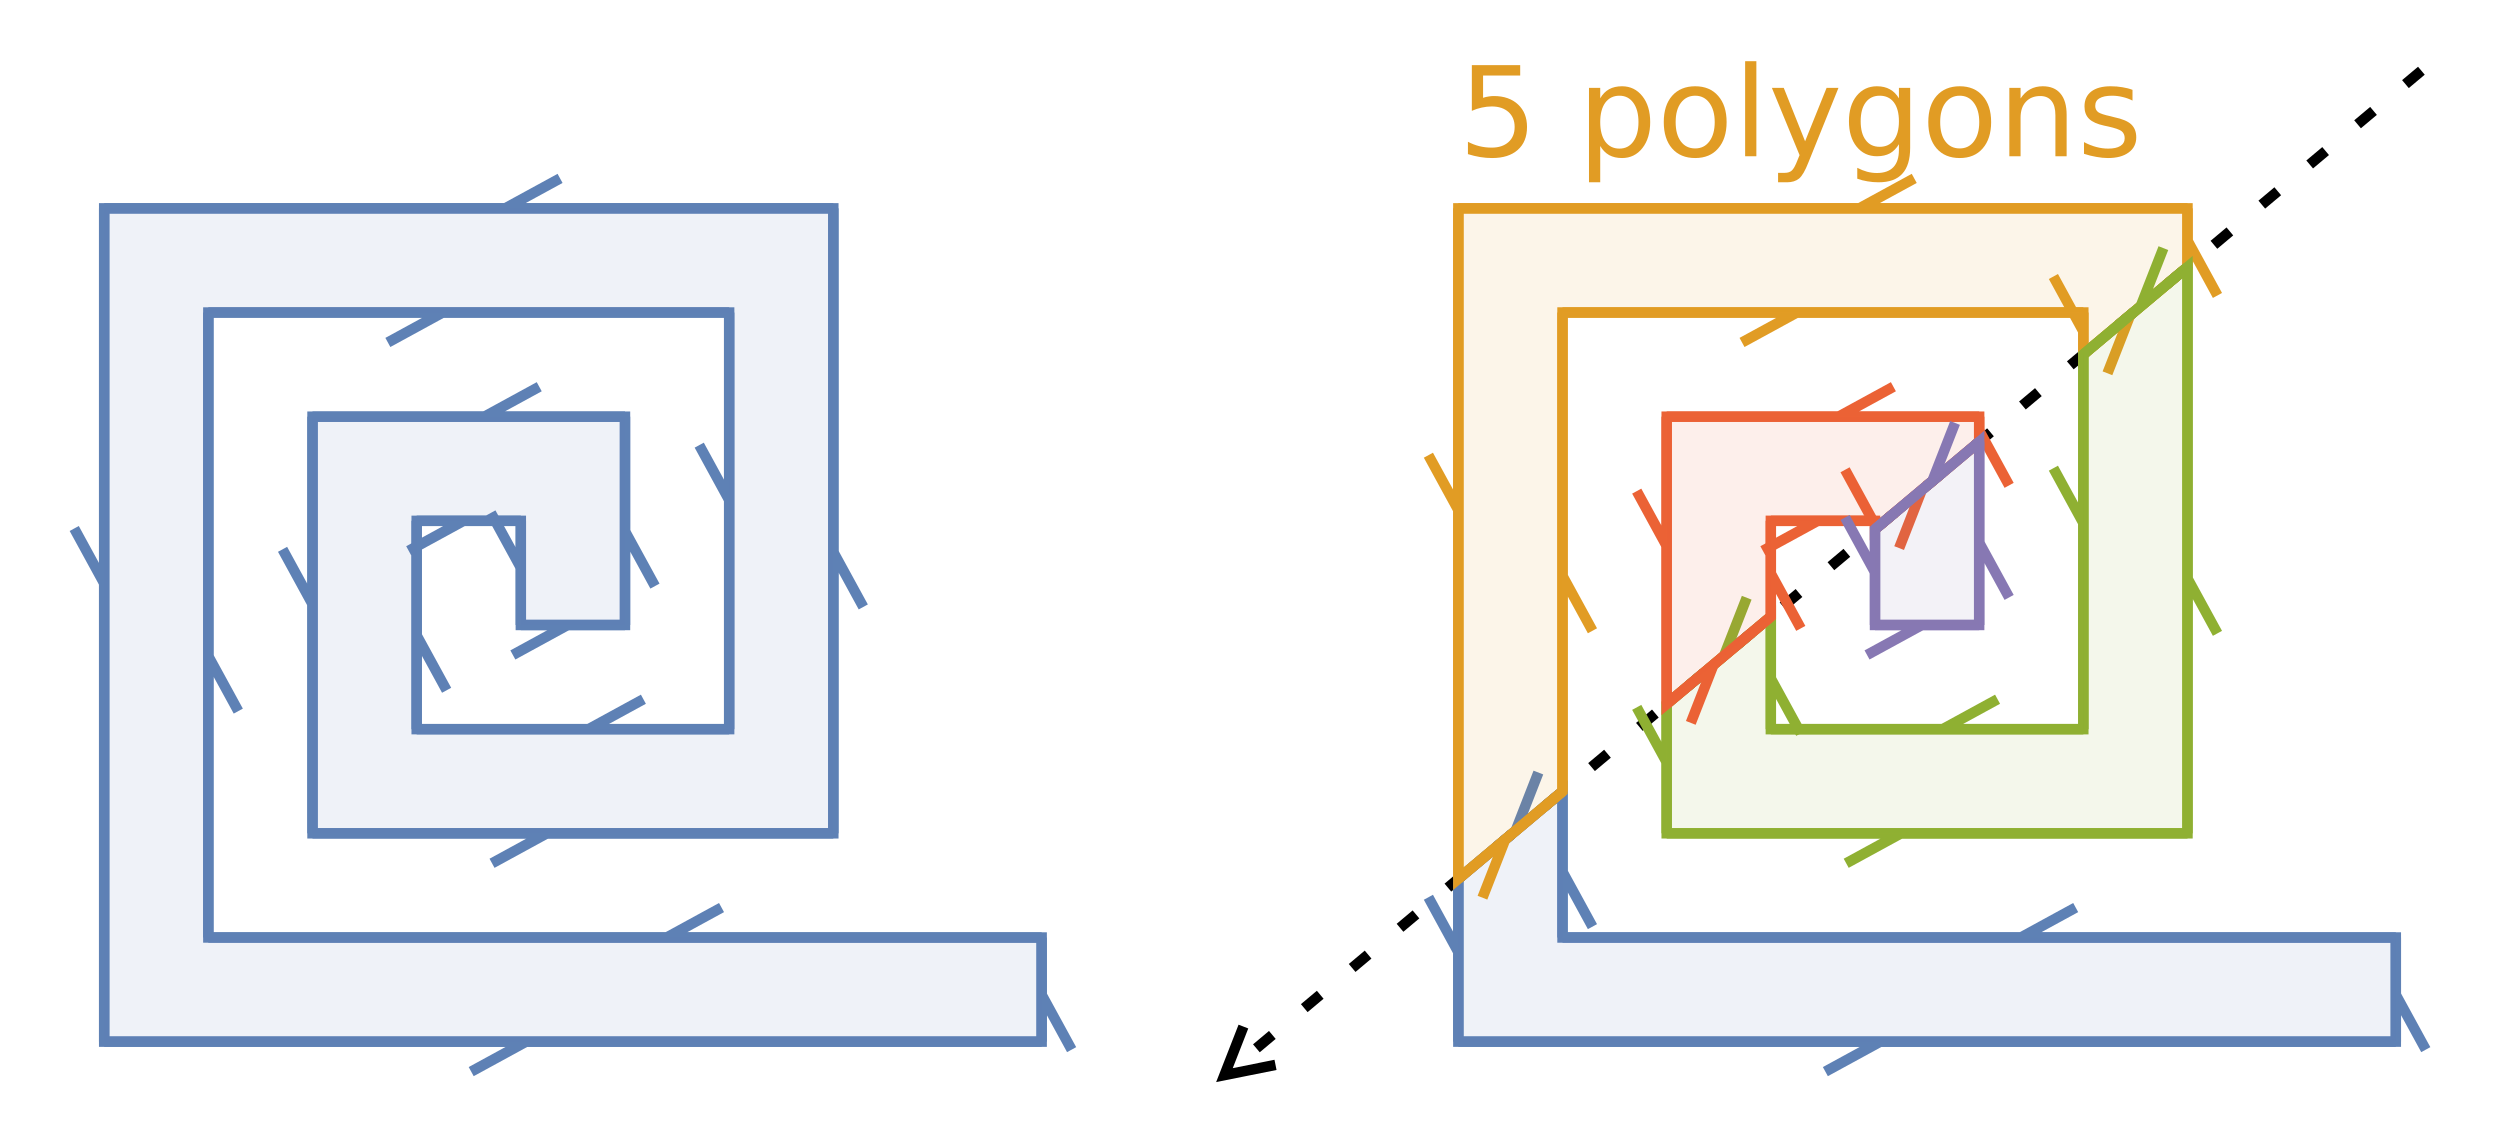
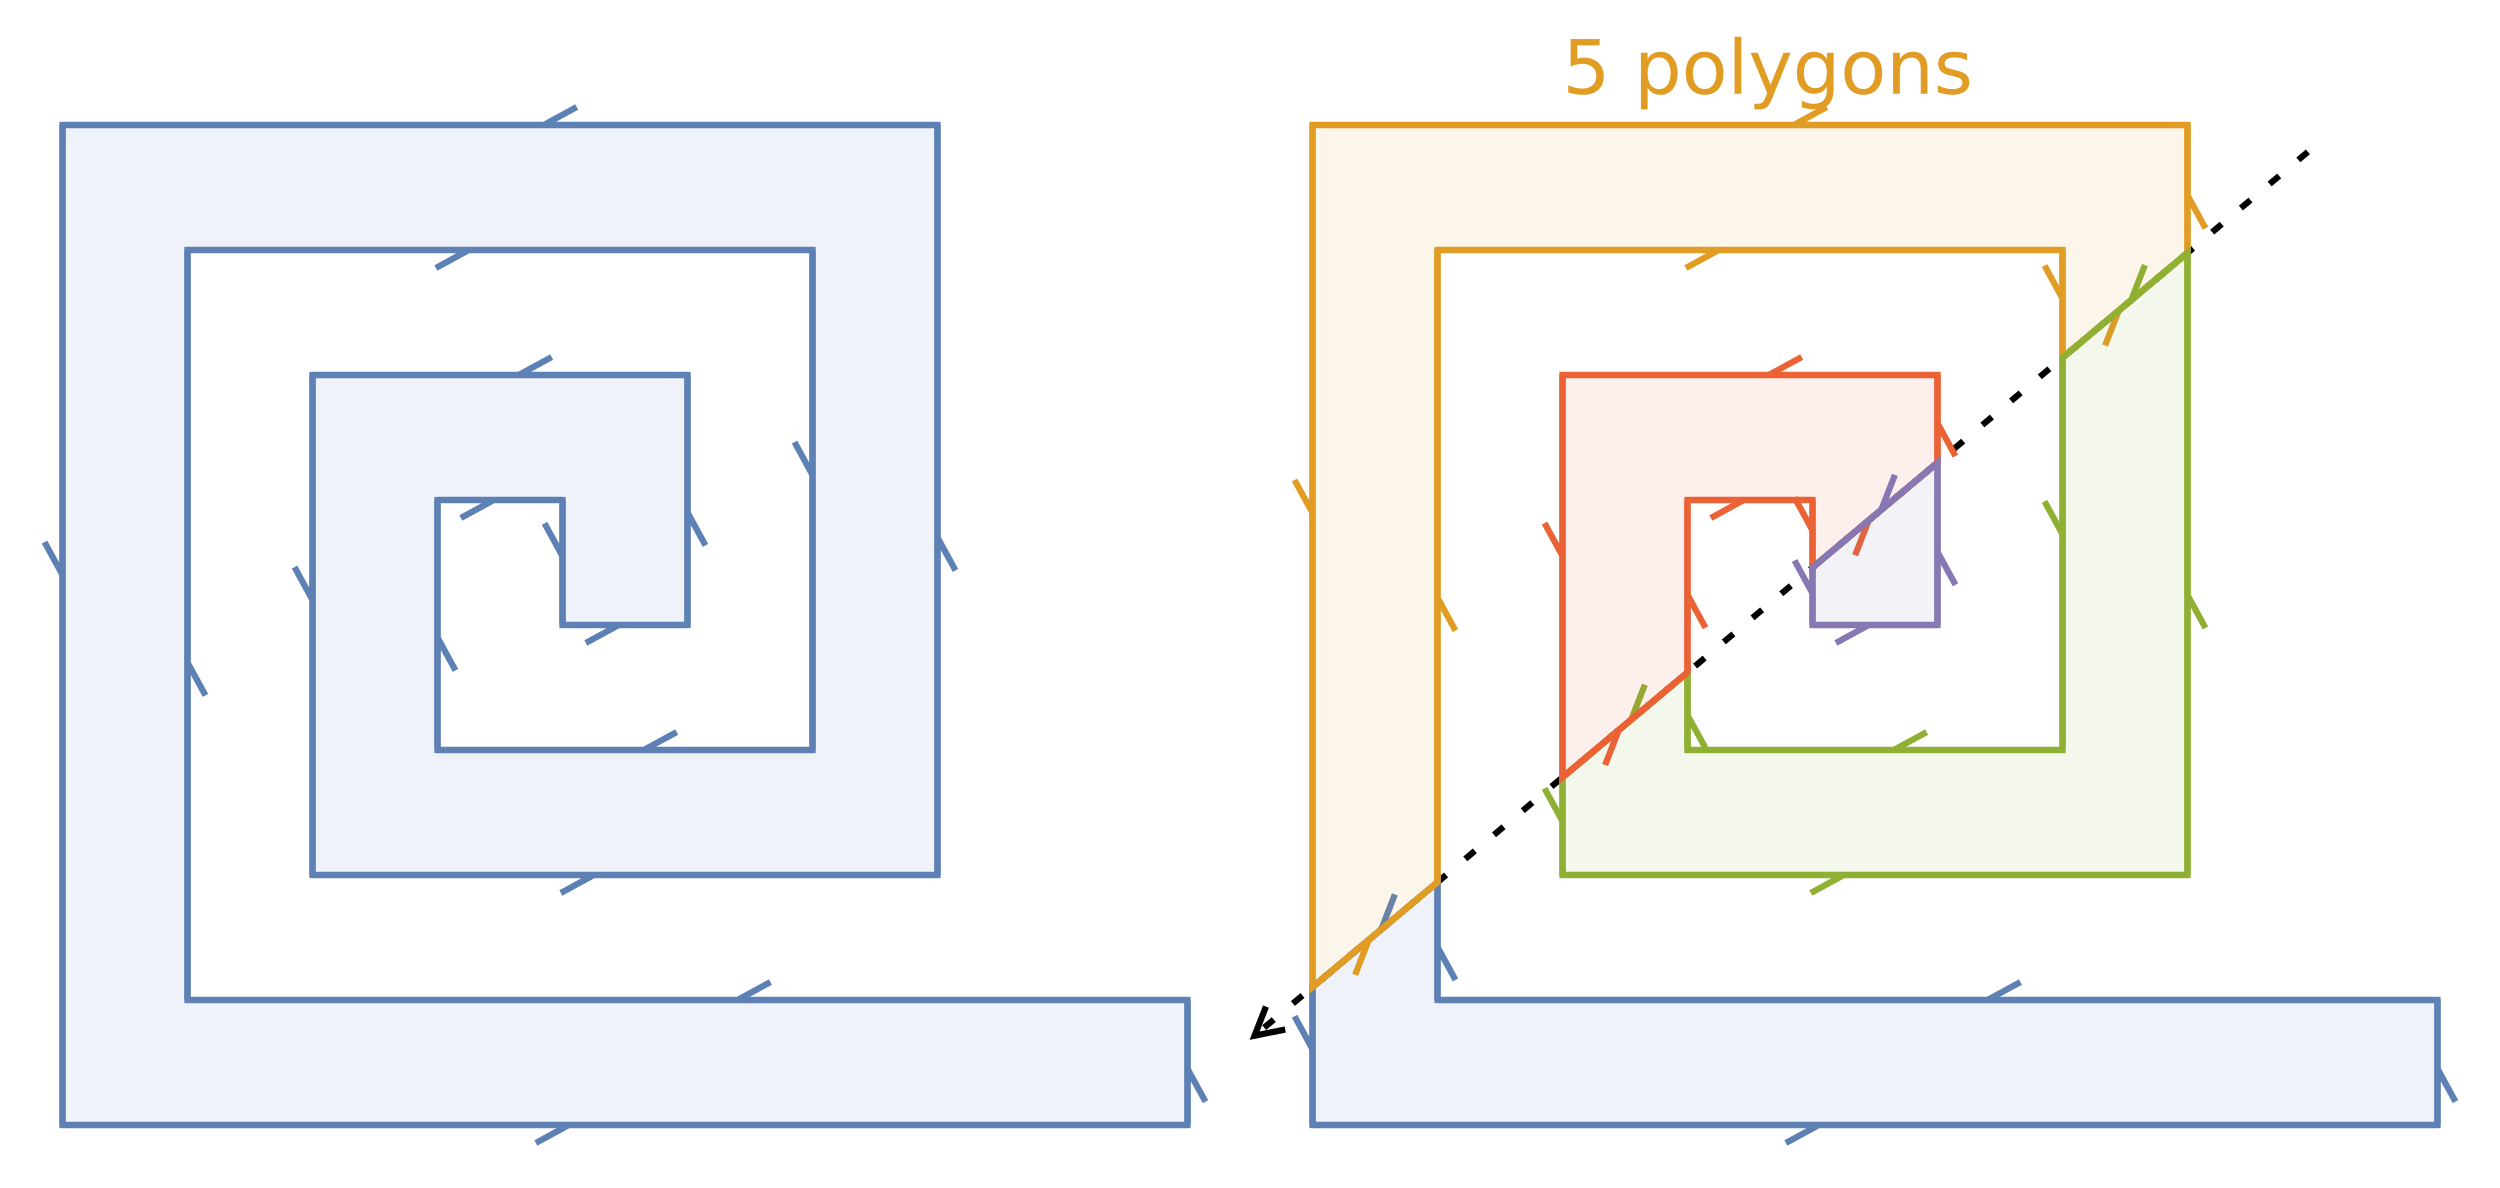
- <svg xmlns="http://www.w3.org/2000/svg" xmlns:xlink="http://www.w3.org/1999/xlink" width="240pt" height="110pt" viewBox="0 0 240 110" version="1.1">
+ <svg xmlns="http://www.w3.org/2000/svg" xmlns:xlink="http://www.w3.org/1999/xlink" width="400pt" height="190pt" viewBox="0 0 400 190" version="1.1">
  <defs>
    <g>
      <symbol overflow="visible" id="glyph0-0">
        <path style="stroke:none;" d="M 0.594 2.125 L 0.594 -8.469 L 6.594 -8.469 L 6.594 2.125 Z M 1.266 1.453 L 5.938 1.453 L 5.938 -7.781 L 1.266 -7.781 Z M 1.266 1.453 " />
      </symbol>
      <symbol overflow="visible" id="glyph0-1">
        <path style="stroke:none;" d="M 1.297 -8.75 L 5.938 -8.75 L 5.938 -7.75 L 2.375 -7.75 L 2.375 -5.609 C 2.551 -5.672 2.723 -5.711 2.891 -5.734 C 3.066 -5.766 3.238 -5.781 3.406 -5.781 C 4.383 -5.781 5.16 -5.508 5.734 -4.969 C 6.305 -4.438 6.594 -3.719 6.594 -2.812 C 6.594 -1.863 6.297 -1.129 5.703 -0.609 C 5.117 -0.086 4.297 0.172 3.234 0.172 C 2.859 0.172 2.477 0.141 2.094 0.078 C 1.719 0.016 1.328 -0.078 0.922 -0.203 L 0.922 -1.391 C 1.273 -1.203 1.641 -1.062 2.016 -0.969 C 2.391 -0.875 2.785 -0.828 3.203 -0.828 C 3.879 -0.828 4.414 -1.004 4.812 -1.359 C 5.207 -1.711 5.406 -2.195 5.406 -2.812 C 5.406 -3.414 5.207 -3.895 4.812 -4.25 C 4.414 -4.602 3.879 -4.781 3.203 -4.781 C 2.891 -4.781 2.57 -4.742 2.25 -4.672 C 1.938 -4.609 1.617 -4.504 1.297 -4.359 Z M 1.297 -8.75 " />
      </symbol>
      <symbol overflow="visible" id="glyph0-2">
        <path style="stroke:none;" d="" />
      </symbol>
      <symbol overflow="visible" id="glyph0-3">
        <path style="stroke:none;" d="M 2.172 -0.984 L 2.172 2.5 L 1.094 2.5 L 1.094 -6.562 L 2.172 -6.562 L 2.172 -5.562 C 2.398 -5.957 2.688 -6.25 3.031 -6.438 C 3.375 -6.625 3.785 -6.719 4.266 -6.719 C 5.066 -6.719 5.719 -6.398 6.219 -5.766 C 6.719 -5.141 6.969 -4.312 6.969 -3.281 C 6.969 -2.25 6.719 -1.414 6.219 -0.781 C 5.719 -0.145 5.066 0.172 4.266 0.172 C 3.785 0.172 3.375 0.078 3.031 -0.109 C 2.688 -0.305 2.398 -0.598 2.172 -0.984 Z M 5.844 -3.281 C 5.844 -4.07 5.676 -4.691 5.344 -5.141 C 5.02 -5.586 4.578 -5.812 4.016 -5.812 C 3.441 -5.812 2.988 -5.586 2.656 -5.141 C 2.332 -4.691 2.172 -4.07 2.172 -3.281 C 2.172 -2.488 2.332 -1.863 2.656 -1.406 C 2.988 -0.957 3.441 -0.734 4.016 -0.734 C 4.578 -0.734 5.02 -0.957 5.344 -1.406 C 5.676 -1.863 5.844 -2.488 5.844 -3.281 Z M 5.844 -3.281 " />
      </symbol>
      <symbol overflow="visible" id="glyph0-4">
        <path style="stroke:none;" d="M 3.672 -5.812 C 3.098 -5.812 2.641 -5.582 2.297 -5.125 C 1.961 -4.676 1.797 -4.062 1.797 -3.281 C 1.797 -2.488 1.961 -1.867 2.297 -1.422 C 2.629 -0.973 3.086 -0.75 3.672 -0.75 C 4.242 -0.75 4.695 -0.973 5.031 -1.422 C 5.375 -1.879 5.547 -2.5 5.547 -3.281 C 5.547 -4.051 5.375 -4.664 5.031 -5.125 C 4.695 -5.582 4.242 -5.812 3.672 -5.812 Z M 3.672 -6.719 C 4.609 -6.719 5.344 -6.41 5.875 -5.797 C 6.414 -5.191 6.688 -4.352 6.688 -3.281 C 6.688 -2.207 6.414 -1.363 5.875 -0.75 C 5.344 -0.133 4.609 0.172 3.672 0.172 C 2.734 0.172 1.992 -0.133 1.453 -0.75 C 0.922 -1.363 0.656 -2.207 0.656 -3.281 C 0.656 -4.352 0.922 -5.191 1.453 -5.797 C 1.992 -6.41 2.734 -6.719 3.672 -6.719 Z M 3.672 -6.719 " />
      </symbol>
      <symbol overflow="visible" id="glyph0-5">
        <path style="stroke:none;" d="M 1.125 -9.125 L 2.203 -9.125 L 2.203 0 L 1.125 0 Z M 1.125 -9.125 " />
      </symbol>
      <symbol overflow="visible" id="glyph0-6">
        <path style="stroke:none;" d="M 3.859 0.609 C 3.555 1.391 3.258 1.898 2.969 2.141 C 2.676 2.379 2.289 2.5 1.812 2.5 L 0.953 2.5 L 0.953 1.594 L 1.578 1.594 C 1.879 1.594 2.109 1.52 2.266 1.375 C 2.43 1.238 2.613 0.91 2.812 0.391 L 3.016 -0.109 L 0.359 -6.562 L 1.5 -6.562 L 3.547 -1.438 L 5.609 -6.562 L 6.75 -6.562 Z M 3.859 0.609 " />
      </symbol>
      <symbol overflow="visible" id="glyph0-7">
        <path style="stroke:none;" d="M 5.453 -3.359 C 5.453 -4.141 5.289 -4.742 4.969 -5.172 C 4.645 -5.598 4.191 -5.812 3.609 -5.812 C 3.035 -5.812 2.586 -5.598 2.266 -5.172 C 1.941 -4.742 1.781 -4.141 1.781 -3.359 C 1.781 -2.578 1.941 -1.973 2.266 -1.547 C 2.586 -1.117 3.035 -0.906 3.609 -0.906 C 4.191 -0.906 4.645 -1.117 4.969 -1.547 C 5.289 -1.973 5.453 -2.578 5.453 -3.359 Z M 6.531 -0.812 C 6.531 0.301 6.281 1.129 5.781 1.672 C 5.289 2.223 4.531 2.5 3.5 2.5 C 3.125 2.5 2.766 2.469 2.422 2.406 C 2.086 2.352 1.766 2.27 1.453 2.156 L 1.453 1.109 C 1.766 1.273 2.078 1.398 2.391 1.484 C 2.703 1.566 3.016 1.609 3.328 1.609 C 4.035 1.609 4.566 1.422 4.922 1.047 C 5.273 0.68 5.453 0.125 5.453 -0.625 L 5.453 -1.156 C 5.223 -0.77 4.938 -0.477 4.594 -0.281 C 4.25 -0.094 3.832 0 3.344 0 C 2.539 0 1.891 -0.305 1.391 -0.922 C 0.898 -1.535 0.656 -2.348 0.656 -3.359 C 0.656 -4.367 0.898 -5.18 1.391 -5.797 C 1.891 -6.41 2.539 -6.719 3.344 -6.719 C 3.832 -6.719 4.25 -6.617 4.594 -6.422 C 4.938 -6.234 5.223 -5.945 5.453 -5.562 L 5.453 -6.562 L 6.531 -6.562 Z M 6.531 -0.812 " />
      </symbol>
      <symbol overflow="visible" id="glyph0-8">
        <path style="stroke:none;" d="M 6.594 -3.969 L 6.594 0 L 5.516 0 L 5.516 -3.922 C 5.516 -4.547 5.391 -5.008 5.141 -5.312 C 4.898 -5.625 4.539 -5.781 4.062 -5.781 C 3.477 -5.781 3.016 -5.594 2.672 -5.219 C 2.336 -4.852 2.172 -4.348 2.172 -3.703 L 2.172 0 L 1.094 0 L 1.094 -6.562 L 2.172 -6.562 L 2.172 -5.547 C 2.43 -5.941 2.734 -6.234 3.078 -6.422 C 3.43 -6.617 3.836 -6.719 4.297 -6.719 C 5.047 -6.719 5.613 -6.484 6 -6.016 C 6.395 -5.555 6.594 -4.875 6.594 -3.969 Z M 6.594 -3.969 " />
      </symbol>
      <symbol overflow="visible" id="glyph0-9">
        <path style="stroke:none;" d="M 5.312 -6.375 L 5.312 -5.344 C 5.008 -5.5 4.691 -5.613 4.359 -5.688 C 4.035 -5.77 3.695 -5.812 3.344 -5.812 C 2.812 -5.812 2.41 -5.727 2.141 -5.562 C 1.867 -5.406 1.734 -5.16 1.734 -4.828 C 1.734 -4.578 1.828 -4.379 2.016 -4.234 C 2.211 -4.098 2.602 -3.969 3.188 -3.844 L 3.547 -3.75 C 4.316 -3.594 4.863 -3.363 5.188 -3.062 C 5.508 -2.758 5.672 -2.344 5.672 -1.812 C 5.672 -1.195 5.426 -0.711 4.938 -0.359 C 4.457 -0.004 3.797 0.172 2.953 0.172 C 2.598 0.172 2.227 0.133 1.844 0.062 C 1.469 0 1.07 -0.098 0.656 -0.234 L 0.656 -1.359 C 1.051 -1.148 1.441 -0.992 1.828 -0.891 C 2.211 -0.785 2.598 -0.734 2.984 -0.734 C 3.484 -0.734 3.867 -0.816 4.141 -0.984 C 4.422 -1.16 4.562 -1.41 4.562 -1.734 C 4.562 -2.023 4.461 -2.25 4.266 -2.406 C 4.066 -2.562 3.633 -2.711 2.969 -2.859 L 2.594 -2.938 C 1.926 -3.082 1.441 -3.301 1.141 -3.594 C 0.848 -3.883 0.703 -4.281 0.703 -4.781 C 0.703 -5.406 0.922 -5.883 1.359 -6.219 C 1.797 -6.551 2.414 -6.719 3.219 -6.719 C 3.613 -6.719 3.988 -6.688 4.344 -6.625 C 4.695 -6.57 5.02 -6.488 5.312 -6.375 Z M 5.312 -6.375 " />
      </symbol>
    </g>
    <clipPath id="clip1">
-       <rect width="240" height="110" />
+       <rect width="400" height="190" />
    </clipPath>
    <g id="surface_0" clip-path="url(#clip1)">
-       <path style="fill:none;stroke-width:1;stroke-linecap:butt;stroke-linejoin:miter;stroke:rgb(36.842%,50.678%,70.98%);stroke-opacity:1;stroke-miterlimit:10;" d="M 50 60 L 60 60 M 49.234 62.875 L 54.5 60 " />
-       <path style="fill:none;stroke-width:1;stroke-linecap:butt;stroke-linejoin:miter;stroke:rgb(36.842%,50.678%,70.98%);stroke-opacity:1;stroke-miterlimit:10;" d="M 60 60 L 60 40 M 62.875 56.266 L 60 51 " />
-       <path style="fill:none;stroke-width:1;stroke-linecap:butt;stroke-linejoin:miter;stroke:rgb(36.842%,50.678%,70.98%);stroke-opacity:1;stroke-miterlimit:10;" d="M 60 40 L 30 40 M 51.766 37.125 L 46.5 40 " />
-       <path style="fill:none;stroke-width:1;stroke-linecap:butt;stroke-linejoin:miter;stroke:rgb(36.842%,50.678%,70.98%);stroke-opacity:1;stroke-miterlimit:10;" d="M 30 40 L 30 80 M 27.125 52.734 L 30 58 " />
-       <path style="fill:none;stroke-width:1;stroke-linecap:butt;stroke-linejoin:miter;stroke:rgb(36.842%,50.678%,70.98%);stroke-opacity:1;stroke-miterlimit:10;" d="M 30 80 L 80 80 M 47.234 82.875 L 52.5 80 " />
-       <path style="fill:none;stroke-width:1;stroke-linecap:butt;stroke-linejoin:miter;stroke:rgb(36.842%,50.678%,70.98%);stroke-opacity:1;stroke-miterlimit:10;" d="M 80 80 L 80 20 M 82.875 58.266 L 80 53 " />
-       <path style="fill:none;stroke-width:1;stroke-linecap:butt;stroke-linejoin:miter;stroke:rgb(36.842%,50.678%,70.98%);stroke-opacity:1;stroke-miterlimit:10;" d="M 80 20 L 10 20 M 53.766 17.125 L 48.5 20 " />
-       <path style="fill:none;stroke-width:1;stroke-linecap:butt;stroke-linejoin:miter;stroke:rgb(36.842%,50.678%,70.98%);stroke-opacity:1;stroke-miterlimit:10;" d="M 10 20 L 10 100 M 7.125 50.734 L 10 56 " />
-       <path style="fill:none;stroke-width:1;stroke-linecap:butt;stroke-linejoin:miter;stroke:rgb(36.842%,50.678%,70.98%);stroke-opacity:1;stroke-miterlimit:10;" d="M 10 100 L 100 100 M 45.234 102.875 L 50.5 100 " />
-       <path style="fill:none;stroke-width:1;stroke-linecap:butt;stroke-linejoin:miter;stroke:rgb(36.842%,50.678%,70.98%);stroke-opacity:1;stroke-miterlimit:10;" d="M 100 100 L 100 90 M 102.875 100.766 L 100 95.5 " />
-       <path style="fill:none;stroke-width:1;stroke-linecap:butt;stroke-linejoin:miter;stroke:rgb(36.842%,50.678%,70.98%);stroke-opacity:1;stroke-miterlimit:10;" d="M 100 90 L 20 90 M 69.266 87.125 L 64 90 " />
-       <path style="fill:none;stroke-width:1;stroke-linecap:butt;stroke-linejoin:miter;stroke:rgb(36.842%,50.678%,70.98%);stroke-opacity:1;stroke-miterlimit:10;" d="M 20 90 L 20 30 M 22.875 68.266 L 20 63 " />
-       <path style="fill:none;stroke-width:1;stroke-linecap:butt;stroke-linejoin:miter;stroke:rgb(36.842%,50.678%,70.98%);stroke-opacity:1;stroke-miterlimit:10;" d="M 20 30 L 70 30 M 37.234 32.875 L 42.5 30 " />
-       <path style="fill:none;stroke-width:1;stroke-linecap:butt;stroke-linejoin:miter;stroke:rgb(36.842%,50.678%,70.98%);stroke-opacity:1;stroke-miterlimit:10;" d="M 70 30 L 70 70 M 67.125 42.734 L 70 48 " />
-       <path style="fill:none;stroke-width:1;stroke-linecap:butt;stroke-linejoin:miter;stroke:rgb(36.842%,50.678%,70.98%);stroke-opacity:1;stroke-miterlimit:10;" d="M 70 70 L 40 70 M 61.766 67.125 L 56.5 70 " />
-       <path style="fill:none;stroke-width:1;stroke-linecap:butt;stroke-linejoin:miter;stroke:rgb(36.842%,50.678%,70.98%);stroke-opacity:1;stroke-miterlimit:10;" d="M 40 70 L 40 50 M 42.875 66.266 L 40 61 " />
-       <path style="fill:none;stroke-width:1;stroke-linecap:butt;stroke-linejoin:miter;stroke:rgb(36.842%,50.678%,70.98%);stroke-opacity:1;stroke-miterlimit:10;" d="M 40 50 L 50 50 M 39.234 52.875 L 44.5 50 " />
-       <path style="fill:none;stroke-width:1;stroke-linecap:butt;stroke-linejoin:miter;stroke:rgb(36.842%,50.678%,70.98%);stroke-opacity:1;stroke-miterlimit:10;" d="M 50 50 L 50 60 M 47.125 49.234 L 50 54.5 " />
-       <path style="fill:none;stroke-width:1;stroke-linecap:butt;stroke-linejoin:miter;stroke:rgb(36.842%,50.678%,70.98%);stroke-opacity:1;stroke-miterlimit:10;" d="M 50 60 L 60 60 L 60 40 L 30 40 L 30 80 L 80 80 L 80 20 L 10 20 L 10 100 L 100 100 L 100 90 L 20 90 L 20 30 L 70 30 L 70 70 L 40 70 L 40 50 L 50 50 Z M 50 60 " />
-       <path style=" stroke:none;fill-rule:nonzero;fill:rgb(36.842%,50.678%,70.98%);fill-opacity:0.1;" d="M 50 60 L 60 60 L 60 40 L 30 40 L 30 80 L 80 80 L 80 20 L 10 20 L 10 100 L 100 100 L 100 90 L 20 90 L 20 30 L 70 30 L 70 70 L 40 70 L 40 50 L 50 50 Z M 50 60 " />
+       <path style="fill:none;stroke-width:1;stroke-linecap:butt;stroke-linejoin:miter;stroke:rgb(36.842%,50.678%,70.98%);stroke-opacity:1;stroke-miterlimit:10;" d="M 90 100 L 110 100 M 93.734 102.875 L 99 100 " />
+       <path style="fill:none;stroke-width:1;stroke-linecap:butt;stroke-linejoin:miter;stroke:rgb(36.842%,50.678%,70.98%);stroke-opacity:1;stroke-miterlimit:10;" d="M 110 100 L 110 60 M 112.875 87.266 L 110 82 " />
+       <path style="fill:none;stroke-width:1;stroke-linecap:butt;stroke-linejoin:miter;stroke:rgb(36.842%,50.678%,70.98%);stroke-opacity:1;stroke-miterlimit:10;" d="M 110 60 L 50 60 M 88.266 57.125 L 83 60 " />
+       <path style="fill:none;stroke-width:1;stroke-linecap:butt;stroke-linejoin:miter;stroke:rgb(36.842%,50.678%,70.98%);stroke-opacity:1;stroke-miterlimit:10;" d="M 50 60 L 50 140 M 47.125 90.734 L 50 96 " />
+       <path style="fill:none;stroke-width:1;stroke-linecap:butt;stroke-linejoin:miter;stroke:rgb(36.842%,50.678%,70.98%);stroke-opacity:1;stroke-miterlimit:10;" d="M 50 140 L 150 140 M 89.734 142.875 L 95 140 " />
+       <path style="fill:none;stroke-width:1;stroke-linecap:butt;stroke-linejoin:miter;stroke:rgb(36.842%,50.678%,70.98%);stroke-opacity:1;stroke-miterlimit:10;" d="M 150 140 L 150 20 M 152.875 91.266 L 150 86 " />
+       <path style="fill:none;stroke-width:1;stroke-linecap:butt;stroke-linejoin:miter;stroke:rgb(36.842%,50.678%,70.98%);stroke-opacity:1;stroke-miterlimit:10;" d="M 150 20 L 10 20 M 92.266 17.125 L 87 20 " />
+       <path style="fill:none;stroke-width:1;stroke-linecap:butt;stroke-linejoin:miter;stroke:rgb(36.842%,50.678%,70.98%);stroke-opacity:1;stroke-miterlimit:10;" d="M 10 20 L 10 180 M 7.125 86.734 L 10 92 " />
+       <path style="fill:none;stroke-width:1;stroke-linecap:butt;stroke-linejoin:miter;stroke:rgb(36.842%,50.678%,70.98%);stroke-opacity:1;stroke-miterlimit:10;" d="M 10 180 L 190 180 M 85.734 182.875 L 91 180 " />
+       <path style="fill:none;stroke-width:1;stroke-linecap:butt;stroke-linejoin:miter;stroke:rgb(36.842%,50.678%,70.98%);stroke-opacity:1;stroke-miterlimit:10;" d="M 190 180 L 190 160 M 192.875 176.266 L 190 171 " />
+       <path style="fill:none;stroke-width:1;stroke-linecap:butt;stroke-linejoin:miter;stroke:rgb(36.842%,50.678%,70.98%);stroke-opacity:1;stroke-miterlimit:10;" d="M 190 160 L 30 160 M 123.266 157.125 L 118 160 " />
+       <path style="fill:none;stroke-width:1;stroke-linecap:butt;stroke-linejoin:miter;stroke:rgb(36.842%,50.678%,70.98%);stroke-opacity:1;stroke-miterlimit:10;" d="M 30 160 L 30 40 M 32.875 111.266 L 30 106 " />
+       <path style="fill:none;stroke-width:1;stroke-linecap:butt;stroke-linejoin:miter;stroke:rgb(36.842%,50.678%,70.98%);stroke-opacity:1;stroke-miterlimit:10;" d="M 30 40 L 130 40 M 69.734 42.875 L 75 40 " />
+       <path style="fill:none;stroke-width:1;stroke-linecap:butt;stroke-linejoin:miter;stroke:rgb(36.842%,50.678%,70.98%);stroke-opacity:1;stroke-miterlimit:10;" d="M 130 40 L 130 120 M 127.125 70.734 L 130 76 " />
+       <path style="fill:none;stroke-width:1;stroke-linecap:butt;stroke-linejoin:miter;stroke:rgb(36.842%,50.678%,70.98%);stroke-opacity:1;stroke-miterlimit:10;" d="M 130 120 L 70 120 M 108.266 117.125 L 103 120 " />
+       <path style="fill:none;stroke-width:1;stroke-linecap:butt;stroke-linejoin:miter;stroke:rgb(36.842%,50.678%,70.98%);stroke-opacity:1;stroke-miterlimit:10;" d="M 70 120 L 70 80 M 72.875 107.266 L 70 102 " />
+       <path style="fill:none;stroke-width:1;stroke-linecap:butt;stroke-linejoin:miter;stroke:rgb(36.842%,50.678%,70.98%);stroke-opacity:1;stroke-miterlimit:10;" d="M 70 80 L 90 80 M 73.734 82.875 L 79 80 " />
+       <path style="fill:none;stroke-width:1;stroke-linecap:butt;stroke-linejoin:miter;stroke:rgb(36.842%,50.678%,70.98%);stroke-opacity:1;stroke-miterlimit:10;" d="M 90 80 L 90 100 M 87.125 83.734 L 90 89 " />
+       <path style="fill:none;stroke-width:1;stroke-linecap:butt;stroke-linejoin:miter;stroke:rgb(36.842%,50.678%,70.98%);stroke-opacity:1;stroke-miterlimit:10;" d="M 90 100 L 110 100 L 110 60 L 50 60 L 50 140 L 150 140 L 150 20 L 10 20 L 10 180 L 190 180 L 190 160 L 30 160 L 30 40 L 130 40 L 130 120 L 70 120 L 70 80 L 90 80 Z M 90 100 " />
+       <path style=" stroke:none;fill-rule:nonzero;fill:rgb(36.842%,50.678%,70.98%);fill-opacity:0.1;" d="M 90 100 L 110 100 L 110 60 L 50 60 L 50 140 L 150 140 L 150 20 L 10 20 L 10 180 L 190 180 L 190 160 L 30 160 L 30 40 L 130 40 L 130 120 L 70 120 L 70 80 L 90 80 Z M 90 100 " />
    </g>
    <clipPath id="clip2">
-       <rect width="240" height="110" />
+       <rect width="400" height="190" />
    </clipPath>
    <g id="surface_1" clip-path="url(#clip2)">
-       <path style="fill:none;stroke-width:1;stroke-linecap:butt;stroke-linejoin:miter;stroke:rgb(36.842%,50.678%,70.98%);stroke-opacity:1;stroke-miterlimit:10;" d="M 140 84.367 L 140 100 M 137.125 86.137 L 140 91.402 " />
-       <path style="fill:none;stroke-width:1;stroke-linecap:butt;stroke-linejoin:miter;stroke:rgb(36.842%,50.678%,70.98%);stroke-opacity:1;stroke-miterlimit:10;" d="M 140 100 L 230 100 M 175.234 102.875 L 180.5 100 " />
-       <path style="fill:none;stroke-width:1;stroke-linecap:butt;stroke-linejoin:miter;stroke:rgb(36.842%,50.678%,70.98%);stroke-opacity:1;stroke-miterlimit:10;" d="M 230 100 L 230 90 M 232.875 100.766 L 230 95.5 " />
-       <path style="fill:none;stroke-width:1;stroke-linecap:butt;stroke-linejoin:miter;stroke:rgb(36.842%,50.678%,70.98%);stroke-opacity:1;stroke-miterlimit:10;" d="M 230 90 L 150 90 M 199.266 87.125 L 194 90 " />
-       <path style="fill:none;stroke-width:1;stroke-linecap:butt;stroke-linejoin:miter;stroke:rgb(36.842%,50.678%,70.98%);stroke-opacity:1;stroke-miterlimit:10;" d="M 150 90 L 150 75.977 M 152.875 88.957 L 150 83.691 " />
-       <path style="fill:none;stroke-width:1;stroke-linecap:butt;stroke-linejoin:miter;stroke:rgb(36.842%,50.678%,70.98%);stroke-opacity:1;stroke-miterlimit:10;" d="M 150 75.977 L 140 84.367 M 147.684 74.164 L 145.5 79.754 " />
-       <path style="fill:none;stroke-width:1;stroke-linecap:butt;stroke-linejoin:miter;stroke:rgb(36.842%,50.678%,70.98%);stroke-opacity:1;stroke-miterlimit:10;" d="M 140 84.367 L 140 100 L 230 100 L 230 90 L 150 90 L 150 75.977 Z M 140 84.367 " />
-       <path style=" stroke:none;fill-rule:nonzero;fill:rgb(36.842%,50.678%,70.98%);fill-opacity:0.1;" d="M 140 84.367 L 140 100 L 230 100 L 230 90 L 150 90 L 150 75.977 Z M 140 84.367 " />
+       <path style="fill:none;stroke-width:1;stroke-linecap:butt;stroke-linejoin:miter;stroke:rgb(36.842%,50.678%,70.98%);stroke-opacity:1;stroke-miterlimit:10;" d="M 210 157.934 L 210 180 M 207.125 162.598 L 210 167.863 " />
+       <path style="fill:none;stroke-width:1;stroke-linecap:butt;stroke-linejoin:miter;stroke:rgb(36.842%,50.678%,70.98%);stroke-opacity:1;stroke-miterlimit:10;" d="M 210 180 L 390 180 M 285.734 182.875 L 291 180 " />
+       <path style="fill:none;stroke-width:1;stroke-linecap:butt;stroke-linejoin:miter;stroke:rgb(36.842%,50.678%,70.98%);stroke-opacity:1;stroke-miterlimit:10;" d="M 390 180 L 390 160 M 392.875 176.266 L 390 171 " />
+       <path style="fill:none;stroke-width:1;stroke-linecap:butt;stroke-linejoin:miter;stroke:rgb(36.842%,50.678%,70.98%);stroke-opacity:1;stroke-miterlimit:10;" d="M 390 160 L 230 160 M 323.266 157.125 L 318 160 " />
+       <path style="fill:none;stroke-width:1;stroke-linecap:butt;stroke-linejoin:miter;stroke:rgb(36.842%,50.678%,70.98%);stroke-opacity:1;stroke-miterlimit:10;" d="M 230 160 L 230 141.152 M 232.875 156.785 L 230 151.52 " />
+       <path style="fill:none;stroke-width:1;stroke-linecap:butt;stroke-linejoin:miter;stroke:rgb(36.842%,50.678%,70.98%);stroke-opacity:1;stroke-miterlimit:10;" d="M 230 141.152 L 210 157.934 M 223.184 143.113 L 221 148.703 " />
+       <path style="fill:none;stroke-width:1;stroke-linecap:butt;stroke-linejoin:miter;stroke:rgb(36.842%,50.678%,70.98%);stroke-opacity:1;stroke-miterlimit:10;" d="M 210 157.934 L 210 180 L 390 180 L 390 160 L 230 160 L 230 141.152 Z M 210 157.934 " />
+       <path style=" stroke:none;fill-rule:nonzero;fill:rgb(36.842%,50.678%,70.98%);fill-opacity:0.1;" d="M 210 157.934 L 210 180 L 390 180 L 390 160 L 230 160 L 230 141.152 Z M 210 157.934 " />
    </g>
    <clipPath id="clip3">
-       <rect width="240" height="110" />
+       <rect width="400" height="190" />
    </clipPath>
    <g id="surface_2" clip-path="url(#clip3)">
-       <path style="fill:none;stroke-width:1;stroke-linecap:butt;stroke-linejoin:miter;stroke:rgb(88.072%,61.104%,14.205%);stroke-opacity:1;stroke-miterlimit:10;" d="M 140 84.367 L 150 75.977 M 142.316 86.18 L 144.5 80.594 " />
-       <path style="fill:none;stroke-width:1;stroke-linecap:butt;stroke-linejoin:miter;stroke:rgb(88.072%,61.104%,14.205%);stroke-opacity:1;stroke-miterlimit:10;" d="M 150 75.977 L 150 30 M 152.875 60.555 L 150 55.289 " />
-       <path style="fill:none;stroke-width:1;stroke-linecap:butt;stroke-linejoin:miter;stroke:rgb(88.072%,61.104%,14.205%);stroke-opacity:1;stroke-miterlimit:10;" d="M 150 30 L 200 30 M 167.234 32.875 L 172.5 30 " />
-       <path style="fill:none;stroke-width:1;stroke-linecap:butt;stroke-linejoin:miter;stroke:rgb(88.072%,61.104%,14.205%);stroke-opacity:1;stroke-miterlimit:10;" d="M 200 30 L 200 34.023 M 197.125 26.543 L 200 31.809 " />
-       <path style="fill:none;stroke-width:1;stroke-linecap:butt;stroke-linejoin:miter;stroke:rgb(88.072%,61.104%,14.205%);stroke-opacity:1;stroke-miterlimit:10;" d="M 200 34.023 L 210 25.633 M 202.316 35.836 L 204.5 30.246 " />
-       <path style="fill:none;stroke-width:1;stroke-linecap:butt;stroke-linejoin:miter;stroke:rgb(88.072%,61.104%,14.205%);stroke-opacity:1;stroke-miterlimit:10;" d="M 210 25.633 L 210 20 M 212.875 28.363 L 210 23.098 " />
-       <path style="fill:none;stroke-width:1;stroke-linecap:butt;stroke-linejoin:miter;stroke:rgb(88.072%,61.104%,14.205%);stroke-opacity:1;stroke-miterlimit:10;" d="M 210 20 L 140 20 M 183.766 17.125 L 178.5 20 " />
-       <path style="fill:none;stroke-width:1;stroke-linecap:butt;stroke-linejoin:miter;stroke:rgb(88.072%,61.104%,14.205%);stroke-opacity:1;stroke-miterlimit:10;" d="M 140 20 L 140 84.367 M 137.125 43.699 L 140 48.965 " />
-       <path style="fill:none;stroke-width:1;stroke-linecap:butt;stroke-linejoin:miter;stroke:rgb(88.072%,61.104%,14.205%);stroke-opacity:1;stroke-miterlimit:10;" d="M 140 84.367 L 150 75.977 L 150 30 L 200 30 L 200 34.023 L 210 25.633 L 210 20 L 140 20 Z M 140 84.367 " />
-       <path style=" stroke:none;fill-rule:nonzero;fill:rgb(88.072%,61.104%,14.205%);fill-opacity:0.1;" d="M 140 84.367 L 150 75.977 L 150 30 L 200 30 L 200 34.023 L 210 25.633 L 210 20 L 140 20 Z M 140 84.367 " />
+       <path style="fill:none;stroke-width:1;stroke-linecap:butt;stroke-linejoin:miter;stroke:rgb(88.072%,61.104%,14.205%);stroke-opacity:1;stroke-miterlimit:10;" d="M 210 157.934 L 230 141.152 M 216.816 155.969 L 219 150.379 " />
+       <path style="fill:none;stroke-width:1;stroke-linecap:butt;stroke-linejoin:miter;stroke:rgb(88.072%,61.104%,14.205%);stroke-opacity:1;stroke-miterlimit:10;" d="M 230 141.152 L 230 40 M 232.875 100.898 L 230 95.633 " />
+       <path style="fill:none;stroke-width:1;stroke-linecap:butt;stroke-linejoin:miter;stroke:rgb(88.072%,61.104%,14.205%);stroke-opacity:1;stroke-miterlimit:10;" d="M 230 40 L 330 40 M 269.734 42.875 L 275 40 " />
+       <path style="fill:none;stroke-width:1;stroke-linecap:butt;stroke-linejoin:miter;stroke:rgb(88.072%,61.104%,14.205%);stroke-opacity:1;stroke-miterlimit:10;" d="M 330 40 L 330 57.242 M 327.125 42.492 L 330 47.758 " />
+       <path style="fill:none;stroke-width:1;stroke-linecap:butt;stroke-linejoin:miter;stroke:rgb(88.072%,61.104%,14.205%);stroke-opacity:1;stroke-miterlimit:10;" d="M 330 57.242 L 350 40.457 M 336.816 55.277 L 339 49.688 " />
+       <path style="fill:none;stroke-width:1;stroke-linecap:butt;stroke-linejoin:miter;stroke:rgb(88.072%,61.104%,14.205%);stroke-opacity:1;stroke-miterlimit:10;" d="M 350 40.457 L 350 20 M 352.875 36.52 L 350 31.254 " />
+       <path style="fill:none;stroke-width:1;stroke-linecap:butt;stroke-linejoin:miter;stroke:rgb(88.072%,61.104%,14.205%);stroke-opacity:1;stroke-miterlimit:10;" d="M 350 20 L 210 20 M 292.266 17.125 L 287 20 " />
+       <path style="fill:none;stroke-width:1;stroke-linecap:butt;stroke-linejoin:miter;stroke:rgb(88.072%,61.104%,14.205%);stroke-opacity:1;stroke-miterlimit:10;" d="M 210 20 L 210 157.934 M 207.125 76.805 L 210 82.07 " />
+       <path style="fill:none;stroke-width:1;stroke-linecap:butt;stroke-linejoin:miter;stroke:rgb(88.072%,61.104%,14.205%);stroke-opacity:1;stroke-miterlimit:10;" d="M 210 157.934 L 230 141.152 L 230 40 L 330 40 L 330 57.242 L 350 40.457 L 350 20 L 210 20 Z M 210 157.934 " />
+       <path style=" stroke:none;fill-rule:nonzero;fill:rgb(88.072%,61.104%,14.205%);fill-opacity:0.1;" d="M 210 157.934 L 230 141.152 L 230 40 L 330 40 L 330 57.242 L 350 40.457 L 350 20 L 210 20 Z M 210 157.934 " />
    </g>
    <clipPath id="clip4">
-       <rect width="240" height="110" />
+       <rect width="400" height="190" />
    </clipPath>
    <g id="surface_3" clip-path="url(#clip4)">
-       <path style="fill:none;stroke-width:1;stroke-linecap:butt;stroke-linejoin:miter;stroke:rgb(56.018%,69.157%,19.488%);stroke-opacity:1;stroke-miterlimit:10;" d="M 160 67.586 L 160 80 M 157.125 67.906 L 160 73.172 " />
-       <path style="fill:none;stroke-width:1;stroke-linecap:butt;stroke-linejoin:miter;stroke:rgb(56.018%,69.157%,19.488%);stroke-opacity:1;stroke-miterlimit:10;" d="M 160 80 L 210 80 M 177.234 82.875 L 182.5 80 " />
-       <path style="fill:none;stroke-width:1;stroke-linecap:butt;stroke-linejoin:miter;stroke:rgb(56.018%,69.157%,19.488%);stroke-opacity:1;stroke-miterlimit:10;" d="M 210 80 L 210 25.633 M 212.875 60.801 L 210 55.535 " />
-       <path style="fill:none;stroke-width:1;stroke-linecap:butt;stroke-linejoin:miter;stroke:rgb(56.018%,69.157%,19.488%);stroke-opacity:1;stroke-miterlimit:10;" d="M 210 25.633 L 200 34.023 M 207.684 23.82 L 205.5 29.406 " />
-       <path style="fill:none;stroke-width:1;stroke-linecap:butt;stroke-linejoin:miter;stroke:rgb(56.018%,69.157%,19.488%);stroke-opacity:1;stroke-miterlimit:10;" d="M 200 34.023 L 200 70 M 197.125 44.945 L 200 50.211 " />
-       <path style="fill:none;stroke-width:1;stroke-linecap:butt;stroke-linejoin:miter;stroke:rgb(56.018%,69.157%,19.488%);stroke-opacity:1;stroke-miterlimit:10;" d="M 200 70 L 170 70 M 191.766 67.125 L 186.5 70 " />
-       <path style="fill:none;stroke-width:1;stroke-linecap:butt;stroke-linejoin:miter;stroke:rgb(56.018%,69.157%,19.488%);stroke-opacity:1;stroke-miterlimit:10;" d="M 170 70 L 170 59.195 M 172.875 70.402 L 170 65.137 " />
-       <path style="fill:none;stroke-width:1;stroke-linecap:butt;stroke-linejoin:miter;stroke:rgb(56.018%,69.157%,19.488%);stroke-opacity:1;stroke-miterlimit:10;" d="M 170 59.195 L 160 67.586 M 167.684 57.383 L 165.5 62.973 " />
-       <path style="fill:none;stroke-width:1;stroke-linecap:butt;stroke-linejoin:miter;stroke:rgb(56.018%,69.157%,19.488%);stroke-opacity:1;stroke-miterlimit:10;" d="M 160 67.586 L 160 80 L 210 80 L 210 25.633 L 200 34.023 L 200 70 L 170 70 L 170 59.195 Z M 160 67.586 " />
-       <path style=" stroke:none;fill-rule:nonzero;fill:rgb(56.018%,69.157%,19.488%);fill-opacity:0.1;" d="M 160 67.586 L 160 80 L 210 80 L 210 25.633 L 200 34.023 L 200 70 L 170 70 L 170 59.195 Z M 160 67.586 " />
+       <path style="fill:none;stroke-width:1;stroke-linecap:butt;stroke-linejoin:miter;stroke:rgb(56.018%,69.157%,19.488%);stroke-opacity:1;stroke-miterlimit:10;" d="M 250 124.367 L 250 140 M 247.125 126.137 L 250 131.402 " />
+       <path style="fill:none;stroke-width:1;stroke-linecap:butt;stroke-linejoin:miter;stroke:rgb(56.018%,69.157%,19.488%);stroke-opacity:1;stroke-miterlimit:10;" d="M 250 140 L 350 140 M 289.734 142.875 L 295 140 " />
+       <path style="fill:none;stroke-width:1;stroke-linecap:butt;stroke-linejoin:miter;stroke:rgb(56.018%,69.157%,19.488%);stroke-opacity:1;stroke-miterlimit:10;" d="M 350 140 L 350 40.457 M 352.875 100.473 L 350 95.207 " />
+       <path style="fill:none;stroke-width:1;stroke-linecap:butt;stroke-linejoin:miter;stroke:rgb(56.018%,69.157%,19.488%);stroke-opacity:1;stroke-miterlimit:10;" d="M 350 40.457 L 330 57.242 M 343.184 42.422 L 341 48.012 " />
+       <path style="fill:none;stroke-width:1;stroke-linecap:butt;stroke-linejoin:miter;stroke:rgb(56.018%,69.157%,19.488%);stroke-opacity:1;stroke-miterlimit:10;" d="M 330 57.242 L 330 120 M 327.125 80.215 L 330 85.48 " />
+       <path style="fill:none;stroke-width:1;stroke-linecap:butt;stroke-linejoin:miter;stroke:rgb(56.018%,69.157%,19.488%);stroke-opacity:1;stroke-miterlimit:10;" d="M 330 120 L 270 120 M 308.266 117.125 L 303 120 " />
+       <path style="fill:none;stroke-width:1;stroke-linecap:butt;stroke-linejoin:miter;stroke:rgb(56.018%,69.157%,19.488%);stroke-opacity:1;stroke-miterlimit:10;" d="M 270 120 L 270 107.586 M 272.875 119.68 L 270 114.414 " />
+       <path style="fill:none;stroke-width:1;stroke-linecap:butt;stroke-linejoin:miter;stroke:rgb(56.018%,69.157%,19.488%);stroke-opacity:1;stroke-miterlimit:10;" d="M 270 107.586 L 250 124.367 M 263.184 109.551 L 261 115.137 " />
+       <path style="fill:none;stroke-width:1;stroke-linecap:butt;stroke-linejoin:miter;stroke:rgb(56.018%,69.157%,19.488%);stroke-opacity:1;stroke-miterlimit:10;" d="M 250 124.367 L 250 140 L 350 140 L 350 40.457 L 330 57.242 L 330 120 L 270 120 L 270 107.586 Z M 250 124.367 " />
+       <path style=" stroke:none;fill-rule:nonzero;fill:rgb(56.018%,69.157%,19.488%);fill-opacity:0.1;" d="M 250 124.367 L 250 140 L 350 140 L 350 40.457 L 330 57.242 L 330 120 L 270 120 L 270 107.586 Z M 250 124.367 " />
    </g>
    <clipPath id="clip5">
-       <rect width="240" height="110" />
+       <rect width="400" height="190" />
    </clipPath>
    <g id="surface_4" clip-path="url(#clip5)">
-       <path style="fill:none;stroke-width:1;stroke-linecap:butt;stroke-linejoin:miter;stroke:rgb(92.253%,38.563%,20.918%);stroke-opacity:1;stroke-miterlimit:10;" d="M 160 67.586 L 170 59.195 M 162.316 69.398 L 164.5 63.809 " />
-       <path style="fill:none;stroke-width:1;stroke-linecap:butt;stroke-linejoin:miter;stroke:rgb(92.253%,38.563%,20.918%);stroke-opacity:1;stroke-miterlimit:10;" d="M 170 59.195 L 170 50 M 172.875 60.324 L 170 55.059 " />
-       <path style="fill:none;stroke-width:1;stroke-linecap:butt;stroke-linejoin:miter;stroke:rgb(92.253%,38.563%,20.918%);stroke-opacity:1;stroke-miterlimit:10;" d="M 170 50 L 180 50 M 169.234 52.875 L 174.5 50 " />
-       <path style="fill:none;stroke-width:1;stroke-linecap:butt;stroke-linejoin:miter;stroke:rgb(92.253%,38.563%,20.918%);stroke-opacity:1;stroke-miterlimit:10;" d="M 180 50 L 180 50.805 M 177.125 45.098 L 180 50.363 " />
-       <path style="fill:none;stroke-width:1;stroke-linecap:butt;stroke-linejoin:miter;stroke:rgb(92.253%,38.563%,20.918%);stroke-opacity:1;stroke-miterlimit:10;" d="M 180 50.805 L 190 42.414 M 182.316 52.617 L 184.5 47.027 " />
-       <path style="fill:none;stroke-width:1;stroke-linecap:butt;stroke-linejoin:miter;stroke:rgb(92.253%,38.563%,20.918%);stroke-opacity:1;stroke-miterlimit:10;" d="M 190 42.414 L 190 40 M 192.875 46.594 L 190 41.328 " />
-       <path style="fill:none;stroke-width:1;stroke-linecap:butt;stroke-linejoin:miter;stroke:rgb(92.253%,38.563%,20.918%);stroke-opacity:1;stroke-miterlimit:10;" d="M 190 40 L 160 40 M 181.766 37.125 L 176.5 40 " />
-       <path style="fill:none;stroke-width:1;stroke-linecap:butt;stroke-linejoin:miter;stroke:rgb(92.253%,38.563%,20.918%);stroke-opacity:1;stroke-miterlimit:10;" d="M 160 40 L 160 67.586 M 157.125 47.148 L 160 52.414 " />
-       <path style="fill:none;stroke-width:1;stroke-linecap:butt;stroke-linejoin:miter;stroke:rgb(92.253%,38.563%,20.918%);stroke-opacity:1;stroke-miterlimit:10;" d="M 160 67.586 L 170 59.195 L 170 50 L 180 50 L 180 50.805 L 190 42.414 L 190 40 L 160 40 Z M 160 67.586 " />
-       <path style=" stroke:none;fill-rule:nonzero;fill:rgb(92.253%,38.563%,20.918%);fill-opacity:0.1;" d="M 160 67.586 L 170 59.195 L 170 50 L 180 50 L 180 50.805 L 190 42.414 L 190 40 L 160 40 Z M 160 67.586 " />
+       <path style="fill:none;stroke-width:1;stroke-linecap:butt;stroke-linejoin:miter;stroke:rgb(92.253%,38.563%,20.918%);stroke-opacity:1;stroke-miterlimit:10;" d="M 250 124.367 L 270 107.586 M 256.816 122.406 L 259 116.816 " />
+       <path style="fill:none;stroke-width:1;stroke-linecap:butt;stroke-linejoin:miter;stroke:rgb(92.253%,38.563%,20.918%);stroke-opacity:1;stroke-miterlimit:10;" d="M 270 107.586 L 270 80 M 272.875 100.438 L 270 95.172 " />
+       <path style="fill:none;stroke-width:1;stroke-linecap:butt;stroke-linejoin:miter;stroke:rgb(92.253%,38.563%,20.918%);stroke-opacity:1;stroke-miterlimit:10;" d="M 270 80 L 290 80 M 273.734 82.875 L 279 80 " />
+       <path style="fill:none;stroke-width:1;stroke-linecap:butt;stroke-linejoin:miter;stroke:rgb(92.253%,38.563%,20.918%);stroke-opacity:1;stroke-miterlimit:10;" d="M 290 80 L 290 90.805 M 287.125 79.598 L 290 84.863 " />
+       <path style="fill:none;stroke-width:1;stroke-linecap:butt;stroke-linejoin:miter;stroke:rgb(92.253%,38.563%,20.918%);stroke-opacity:1;stroke-miterlimit:10;" d="M 290 90.805 L 310 74.023 M 296.816 88.84 L 299 83.254 " />
+       <path style="fill:none;stroke-width:1;stroke-linecap:butt;stroke-linejoin:miter;stroke:rgb(92.253%,38.563%,20.918%);stroke-opacity:1;stroke-miterlimit:10;" d="M 310 74.023 L 310 60 M 312.875 72.977 L 310 67.711 " />
+       <path style="fill:none;stroke-width:1;stroke-linecap:butt;stroke-linejoin:miter;stroke:rgb(92.253%,38.563%,20.918%);stroke-opacity:1;stroke-miterlimit:10;" d="M 310 60 L 250 60 M 288.266 57.125 L 283 60 " />
+       <path style="fill:none;stroke-width:1;stroke-linecap:butt;stroke-linejoin:miter;stroke:rgb(92.253%,38.563%,20.918%);stroke-opacity:1;stroke-miterlimit:10;" d="M 250 60 L 250 124.367 M 247.125 83.699 L 250 88.965 " />
+       <path style="fill:none;stroke-width:1;stroke-linecap:butt;stroke-linejoin:miter;stroke:rgb(92.253%,38.563%,20.918%);stroke-opacity:1;stroke-miterlimit:10;" d="M 250 124.367 L 270 107.586 L 270 80 L 290 80 L 290 90.805 L 310 74.023 L 310 60 L 250 60 Z M 250 124.367 " />
+       <path style=" stroke:none;fill-rule:nonzero;fill:rgb(92.253%,38.563%,20.918%);fill-opacity:0.1;" d="M 250 124.367 L 270 107.586 L 270 80 L 290 80 L 290 90.805 L 310 74.023 L 310 60 L 250 60 Z M 250 124.367 " />
    </g>
    <clipPath id="clip6">
-       <rect width="240" height="110" />
+       <rect width="400" height="190" />
    </clipPath>
    <g id="surface_5" clip-path="url(#clip6)">
-       <path style="fill:none;stroke-width:1;stroke-linecap:butt;stroke-linejoin:miter;stroke:rgb(52.849%,47.062%,70.135%);stroke-opacity:1;stroke-miterlimit:10;" d="M 180 50.805 L 180 60 M 177.125 49.676 L 180 54.941 " />
-       <path style="fill:none;stroke-width:1;stroke-linecap:butt;stroke-linejoin:miter;stroke:rgb(52.849%,47.062%,70.135%);stroke-opacity:1;stroke-miterlimit:10;" d="M 180 60 L 190 60 M 179.234 62.875 L 184.5 60 " />
-       <path style="fill:none;stroke-width:1;stroke-linecap:butt;stroke-linejoin:miter;stroke:rgb(52.849%,47.062%,70.135%);stroke-opacity:1;stroke-miterlimit:10;" d="M 190 60 L 190 42.414 M 192.875 57.352 L 190 52.086 " />
-       <path style="fill:none;stroke-width:1;stroke-linecap:butt;stroke-linejoin:miter;stroke:rgb(52.849%,47.062%,70.135%);stroke-opacity:1;stroke-miterlimit:10;" d="M 190 42.414 L 180 50.805 M 187.684 40.602 L 185.5 46.191 " />
-       <path style="fill:none;stroke-width:1;stroke-linecap:butt;stroke-linejoin:miter;stroke:rgb(52.849%,47.062%,70.135%);stroke-opacity:1;stroke-miterlimit:10;" d="M 180 50.805 L 180 60 L 190 60 L 190 42.414 Z M 180 50.805 " />
-       <path style=" stroke:none;fill-rule:nonzero;fill:rgb(52.849%,47.062%,70.135%);fill-opacity:0.1;" d="M 180 50.805 L 180 60 L 190 60 L 190 42.414 Z M 180 50.805 " />
+       <path style="fill:none;stroke-width:1;stroke-linecap:butt;stroke-linejoin:miter;stroke:rgb(52.849%,47.062%,70.135%);stroke-opacity:1;stroke-miterlimit:10;" d="M 290 90.805 L 290 100 M 287.125 89.676 L 290 94.941 " />
+       <path style="fill:none;stroke-width:1;stroke-linecap:butt;stroke-linejoin:miter;stroke:rgb(52.849%,47.062%,70.135%);stroke-opacity:1;stroke-miterlimit:10;" d="M 290 100 L 310 100 M 293.734 102.875 L 299 100 " />
+       <path style="fill:none;stroke-width:1;stroke-linecap:butt;stroke-linejoin:miter;stroke:rgb(52.849%,47.062%,70.135%);stroke-opacity:1;stroke-miterlimit:10;" d="M 310 100 L 310 74.023 M 312.875 93.574 L 310 88.309 " />
+       <path style="fill:none;stroke-width:1;stroke-linecap:butt;stroke-linejoin:miter;stroke:rgb(52.849%,47.062%,70.135%);stroke-opacity:1;stroke-miterlimit:10;" d="M 310 74.023 L 290 90.805 M 303.184 75.984 L 301 81.574 " />
+       <path style="fill:none;stroke-width:1;stroke-linecap:butt;stroke-linejoin:miter;stroke:rgb(52.849%,47.062%,70.135%);stroke-opacity:1;stroke-miterlimit:10;" d="M 290 90.805 L 290 100 L 310 100 L 310 74.023 Z M 290 90.805 " />
+       <path style=" stroke:none;fill-rule:nonzero;fill:rgb(52.849%,47.062%,70.135%);fill-opacity:0.1;" d="M 290 90.805 L 290 100 L 310 100 L 310 74.023 Z M 290 90.805 " />
    </g>
  </defs>
  <g id="3_complicated">
-     <path style="fill:none;stroke-width:1;stroke-linecap:butt;stroke-linejoin:miter;stroke:rgb(0%,0%,0%);stroke-opacity:1;stroke-dasharray:2,4;stroke-miterlimit:10;" d="M 232.453 6.789 L 117.547 103.211 " />
-     <path style="fill:none;stroke-width:1;stroke-linecap:butt;stroke-linejoin:miter;stroke:rgb(0%,0%,0%);stroke-opacity:1;stroke-miterlimit:10;" d="M 122.449 102.227 L 117.547 103.211 L 119.367 98.551 " />
+     <path style="fill:none;stroke-width:1;stroke-linecap:butt;stroke-linejoin:miter;stroke:rgb(0%,0%,0%);stroke-opacity:1;stroke-dasharray:2,4;stroke-miterlimit:10;" d="M 369.266 24.293 L 200.734 165.707 " />
+     <path style="fill:none;stroke-width:1;stroke-linecap:butt;stroke-linejoin:miter;stroke:rgb(0%,0%,0%);stroke-opacity:1;stroke-miterlimit:10;" d="M 205.637 164.723 L 200.734 165.707 L 202.555 161.051 " />
    <use xlink:href="#surface_0" />
    <use xlink:href="#surface_1" />
    <use xlink:href="#surface_2" />
    <use xlink:href="#surface_3" />
    <use xlink:href="#surface_4" />
    <use xlink:href="#surface_5" />
    <g style="fill:rgb(88.072%,61.104%,14.205%);fill-opacity:1;">
-       <use xlink:href="#glyph0-1" x="140" y="15" />
-       <use xlink:href="#glyph0-2" x="147.635" y="15" />
-       <use xlink:href="#glyph0-3" x="151.449" y="15" />
-       <use xlink:href="#glyph0-4" x="159.066" y="15" />
-       <use xlink:href="#glyph0-5" x="166.408" y="15" />
-       <use xlink:href="#glyph0-6" x="169.742" y="15" />
-       <use xlink:href="#glyph0-7" x="176.844" y="15" />
-       <use xlink:href="#glyph0-4" x="184.461" y="15" />
-       <use xlink:href="#glyph0-8" x="191.803" y="15" />
-       <use xlink:href="#glyph0-9" x="199.408" y="15" />
+       <use xlink:href="#glyph0-1" x="250" y="15" />
+       <use xlink:href="#glyph0-2" x="257.635" y="15" />
+       <use xlink:href="#glyph0-3" x="261.449" y="15" />
+       <use xlink:href="#glyph0-4" x="269.066" y="15" />
+       <use xlink:href="#glyph0-5" x="276.408" y="15" />
+       <use xlink:href="#glyph0-6" x="279.742" y="15" />
+       <use xlink:href="#glyph0-7" x="286.844" y="15" />
+       <use xlink:href="#glyph0-4" x="294.461" y="15" />
+       <use xlink:href="#glyph0-8" x="301.803" y="15" />
+       <use xlink:href="#glyph0-9" x="309.408" y="15" />
    </g>
  </g>
</svg>
